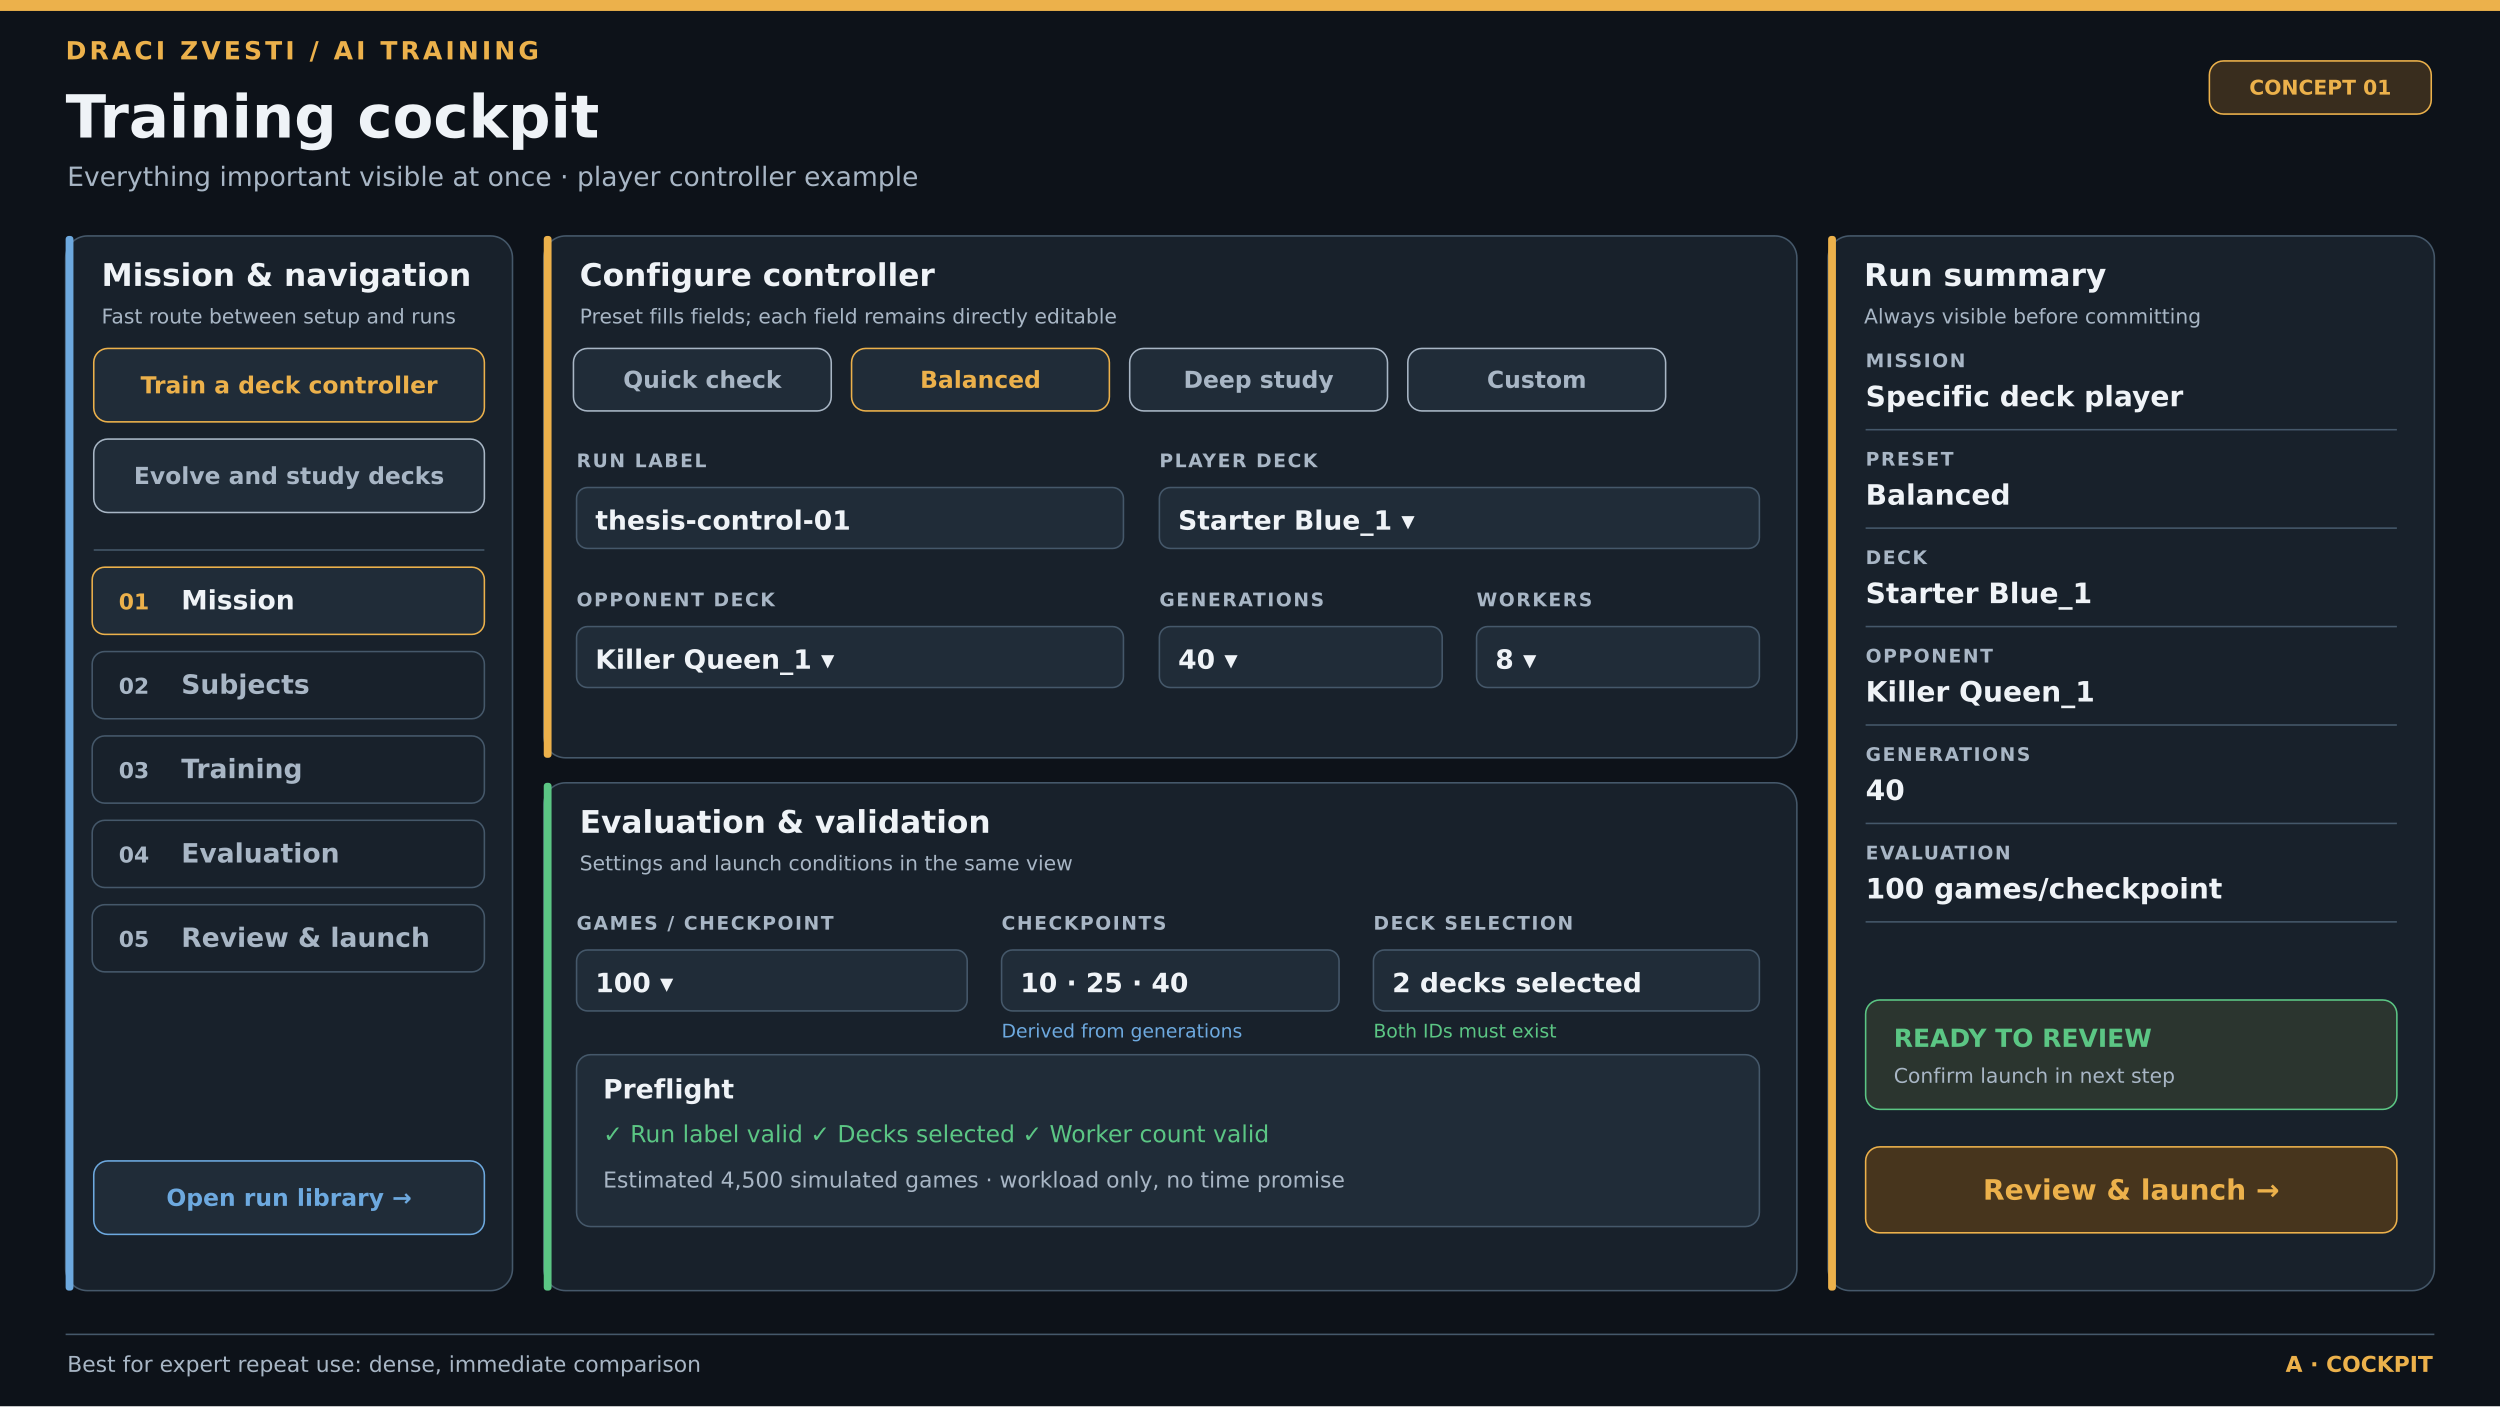
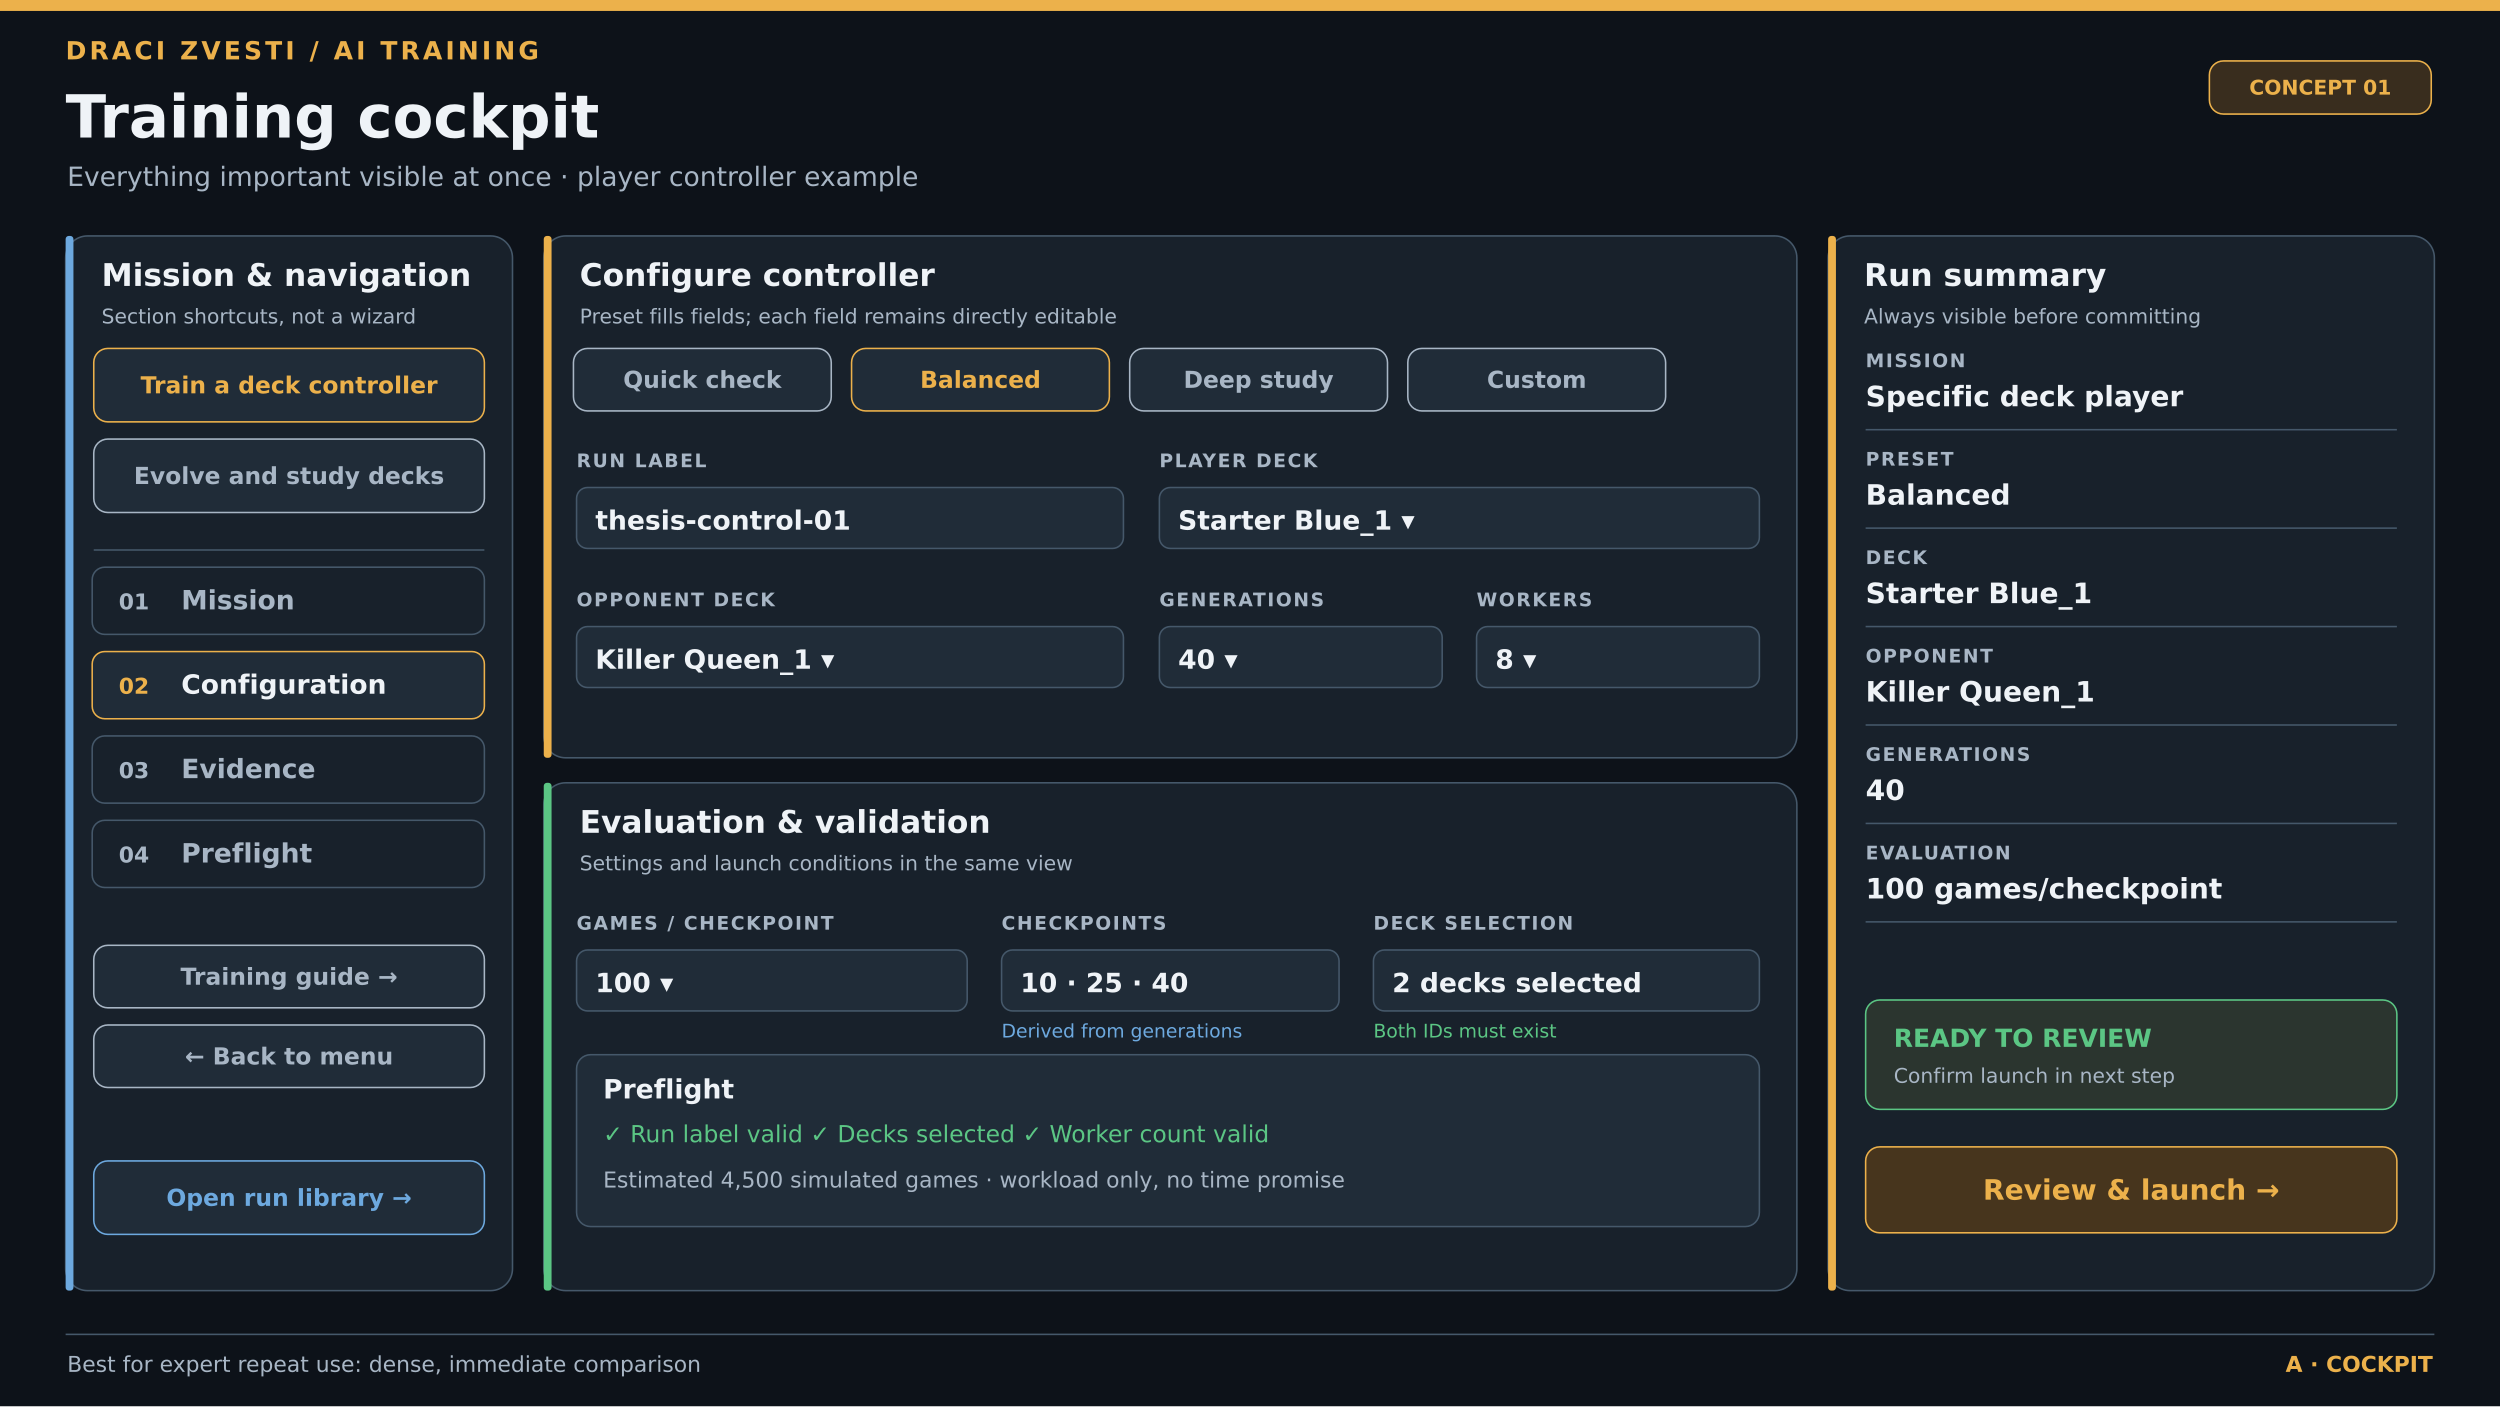
<svg xmlns="http://www.w3.org/2000/svg" width="1600" height="900" viewBox="0 0 1600 900">
  <rect width="1600" height="900" fill="#0d1219" />
  <rect x="0" y="0" width="1600" height="7" rx="0" fill="#ecb14b" />
  <text x="42" y="38" fill="#ecb14b" font-family="DejaVu Sans, sans-serif" font-size="16" font-weight="700" text-anchor="start" letter-spacing="2">DRACI ZVESTI  /  AI TRAINING</text>
  <text x="42" y="88" fill="#eff3f7" font-family="DejaVu Sans, sans-serif" font-size="38" font-weight="700" text-anchor="start" letter-spacing="0">Training cockpit</text>
  <text x="43" y="119" fill="#a8b6c5" font-family="DejaVu Sans, sans-serif" font-size="17" font-weight="400" text-anchor="start" letter-spacing="0">Everything important visible at once · player controller example</text>
  <rect x="1414" y="39" width="142" height="34" rx="9" fill="#392d1e" stroke="#ecb14b" stroke-width="1" />
  <text x="1485.0" y="60.55" fill="#ecb14b" font-family="DejaVu Sans, sans-serif" font-size="13" font-weight="700" text-anchor="middle" letter-spacing="0">CONCEPT 01</text>
  <rect x="42" y="151" width="286" height="675" rx="14" fill="#18212b" stroke="#45586a" stroke-width="1" />
  <rect x="42" y="151" width="5" height="675" rx="2" fill="#6da9df" />
  <text x="65" y="183" fill="#eff3f7" font-family="DejaVu Sans, sans-serif" font-size="20" font-weight="700" text-anchor="start" letter-spacing="0">Mission &amp; navigation</text>
-   <text x="65" y="207" fill="#a8b6c5" font-family="DejaVu Sans, sans-serif" font-size="13" font-weight="400" text-anchor="start" letter-spacing="0">Fast route between setup and runs</text>
+   <text x="65" y="207" fill="#a8b6c5" font-family="DejaVu Sans, sans-serif" font-size="13" font-weight="400" text-anchor="start" letter-spacing="0">Section shortcuts, not a wizard</text>
  <rect x="60" y="223" width="250" height="47" rx="9" fill="#202c38" stroke="#ecb14b" stroke-width="1" />
  <text x="185.0" y="251.75" fill="#ecb14b" font-family="DejaVu Sans, sans-serif" font-size="15" font-weight="700" text-anchor="middle" letter-spacing="0">Train a deck controller</text>
  <rect x="60" y="281" width="250" height="47" rx="9" fill="#202c38" stroke="#a8b6c5" stroke-width="1" />
  <text x="185.0" y="309.75" fill="#a8b6c5" font-family="DejaVu Sans, sans-serif" font-size="15" font-weight="700" text-anchor="middle" letter-spacing="0">Evolve and study decks</text>
  <path d="M60 352 L310 352" stroke="#45586a" stroke-width="1" />
-   <rect x="59" y="363" width="251" height="43" rx="8" fill="#202c38" stroke="#ecb14b" stroke-width="1" />
-   <text x="76" y="390" fill="#ecb14b" font-family="DejaVu Sans, sans-serif" font-size="14" font-weight="700" text-anchor="start" letter-spacing="0">01</text>
-   <text x="116" y="390" fill="#eff3f7" font-family="DejaVu Sans, sans-serif" font-size="17" font-weight="600" text-anchor="start" letter-spacing="0">Mission</text>
-   <rect x="59" y="417" width="251" height="43" rx="8" fill="#18212b" stroke="#45586a" stroke-width="1" />
-   <text x="76" y="444" fill="#a8b6c5" font-family="DejaVu Sans, sans-serif" font-size="14" font-weight="700" text-anchor="start" letter-spacing="0">02</text>
-   <text x="116" y="444" fill="#a8b6c5" font-family="DejaVu Sans, sans-serif" font-size="17" font-weight="600" text-anchor="start" letter-spacing="0">Subjects</text>
+   <rect x="59" y="363" width="251" height="43" rx="8" fill="#18212b" stroke="#45586a" stroke-width="1" />
+   <text x="76" y="390" fill="#a8b6c5" font-family="DejaVu Sans, sans-serif" font-size="14" font-weight="700" text-anchor="start" letter-spacing="0">01</text>
+   <text x="116" y="390" fill="#a8b6c5" font-family="DejaVu Sans, sans-serif" font-size="17" font-weight="600" text-anchor="start" letter-spacing="0">Mission</text>
+   <rect x="59" y="417" width="251" height="43" rx="8" fill="#202c38" stroke="#ecb14b" stroke-width="1" />
+   <text x="76" y="444" fill="#ecb14b" font-family="DejaVu Sans, sans-serif" font-size="14" font-weight="700" text-anchor="start" letter-spacing="0">02</text>
+   <text x="116" y="444" fill="#eff3f7" font-family="DejaVu Sans, sans-serif" font-size="17" font-weight="600" text-anchor="start" letter-spacing="0">Configuration</text>
  <rect x="59" y="471" width="251" height="43" rx="8" fill="#18212b" stroke="#45586a" stroke-width="1" />
  <text x="76" y="498" fill="#a8b6c5" font-family="DejaVu Sans, sans-serif" font-size="14" font-weight="700" text-anchor="start" letter-spacing="0">03</text>
-   <text x="116" y="498" fill="#a8b6c5" font-family="DejaVu Sans, sans-serif" font-size="17" font-weight="600" text-anchor="start" letter-spacing="0">Training</text>
+   <text x="116" y="498" fill="#a8b6c5" font-family="DejaVu Sans, sans-serif" font-size="17" font-weight="600" text-anchor="start" letter-spacing="0">Evidence</text>
  <rect x="59" y="525" width="251" height="43" rx="8" fill="#18212b" stroke="#45586a" stroke-width="1" />
  <text x="76" y="552" fill="#a8b6c5" font-family="DejaVu Sans, sans-serif" font-size="14" font-weight="700" text-anchor="start" letter-spacing="0">04</text>
-   <text x="116" y="552" fill="#a8b6c5" font-family="DejaVu Sans, sans-serif" font-size="17" font-weight="600" text-anchor="start" letter-spacing="0">Evaluation</text>
-   <rect x="59" y="579" width="251" height="43" rx="8" fill="#18212b" stroke="#45586a" stroke-width="1" />
-   <text x="76" y="606" fill="#a8b6c5" font-family="DejaVu Sans, sans-serif" font-size="14" font-weight="700" text-anchor="start" letter-spacing="0">05</text>
-   <text x="116" y="606" fill="#a8b6c5" font-family="DejaVu Sans, sans-serif" font-size="17" font-weight="600" text-anchor="start" letter-spacing="0">Review &amp; launch</text>
+   <text x="116" y="552" fill="#a8b6c5" font-family="DejaVu Sans, sans-serif" font-size="17" font-weight="600" text-anchor="start" letter-spacing="0">Preflight</text>
+   <rect x="60" y="605" width="250" height="40" rx="9" fill="#202c38" stroke="#a8b6c5" stroke-width="1" />
+   <text x="185.0" y="630.25" fill="#a8b6c5" font-family="DejaVu Sans, sans-serif" font-size="15" font-weight="700" text-anchor="middle" letter-spacing="0">Training guide  →</text>
+   <rect x="60" y="656" width="250" height="40" rx="9" fill="#202c38" stroke="#a8b6c5" stroke-width="1" />
+   <text x="185.0" y="681.25" fill="#a8b6c5" font-family="DejaVu Sans, sans-serif" font-size="15" font-weight="700" text-anchor="middle" letter-spacing="0">←  Back to menu</text>
  <rect x="60" y="743" width="250" height="47" rx="9" fill="#202c38" stroke="#6da9df" stroke-width="1" />
  <text x="185.0" y="771.75" fill="#6da9df" font-family="DejaVu Sans, sans-serif" font-size="15" font-weight="700" text-anchor="middle" letter-spacing="0">Open run library  →</text>
  <rect x="348" y="151" width="802" height="334" rx="14" fill="#18212b" stroke="#45586a" stroke-width="1" />
  <rect x="348" y="151" width="5" height="334" rx="2" fill="#ecb14b" />
  <text x="371" y="183" fill="#eff3f7" font-family="DejaVu Sans, sans-serif" font-size="20" font-weight="700" text-anchor="start" letter-spacing="0">Configure controller</text>
  <text x="371" y="207" fill="#a8b6c5" font-family="DejaVu Sans, sans-serif" font-size="13" font-weight="400" text-anchor="start" letter-spacing="0">Preset fills fields; each field remains directly editable</text>
  <rect x="367" y="223" width="165" height="40" rx="9" fill="#202c38" stroke="#a8b6c5" stroke-width="1" />
  <text x="449.5" y="248.25" fill="#a8b6c5" font-family="DejaVu Sans, sans-serif" font-size="15" font-weight="700" text-anchor="middle" letter-spacing="0">Quick check</text>
  <rect x="545" y="223" width="165" height="40" rx="9" fill="#202c38" stroke="#ecb14b" stroke-width="1" />
  <text x="627.5" y="248.25" fill="#ecb14b" font-family="DejaVu Sans, sans-serif" font-size="15" font-weight="700" text-anchor="middle" letter-spacing="0">Balanced</text>
  <rect x="723" y="223" width="165" height="40" rx="9" fill="#202c38" stroke="#a8b6c5" stroke-width="1" />
  <text x="805.5" y="248.25" fill="#a8b6c5" font-family="DejaVu Sans, sans-serif" font-size="15" font-weight="700" text-anchor="middle" letter-spacing="0">Deep study</text>
  <rect x="901" y="223" width="165" height="40" rx="9" fill="#202c38" stroke="#a8b6c5" stroke-width="1" />
  <text x="983.5" y="248.25" fill="#a8b6c5" font-family="DejaVu Sans, sans-serif" font-size="15" font-weight="700" text-anchor="middle" letter-spacing="0">Custom</text>
  <text x="369" y="299" fill="#a8b6c5" font-family="DejaVu Sans, sans-serif" font-size="12" font-weight="700" text-anchor="start" letter-spacing="1">RUN LABEL</text>
  <rect x="369" y="312" width="350" height="39" rx="7" fill="#202c38" stroke="#45586a" stroke-width="1" />
  <text x="381" y="339" fill="#eff3f7" font-family="DejaVu Sans, sans-serif" font-size="17" font-weight="600" text-anchor="start" letter-spacing="0">thesis-control-01</text>
  <text x="742" y="299" fill="#a8b6c5" font-family="DejaVu Sans, sans-serif" font-size="12" font-weight="700" text-anchor="start" letter-spacing="1">PLAYER DECK</text>
  <rect x="742" y="312" width="384" height="39" rx="7" fill="#202c38" stroke="#45586a" stroke-width="1" />
  <text x="754" y="339" fill="#eff3f7" font-family="DejaVu Sans, sans-serif" font-size="17" font-weight="600" text-anchor="start" letter-spacing="0">Starter Blue_1  ▾</text>
  <text x="369" y="388" fill="#a8b6c5" font-family="DejaVu Sans, sans-serif" font-size="12" font-weight="700" text-anchor="start" letter-spacing="1">OPPONENT DECK</text>
  <rect x="369" y="401" width="350" height="39" rx="7" fill="#202c38" stroke="#45586a" stroke-width="1" />
  <text x="381" y="428" fill="#eff3f7" font-family="DejaVu Sans, sans-serif" font-size="17" font-weight="600" text-anchor="start" letter-spacing="0">Killer Queen_1  ▾</text>
  <text x="742" y="388" fill="#a8b6c5" font-family="DejaVu Sans, sans-serif" font-size="12" font-weight="700" text-anchor="start" letter-spacing="1">GENERATIONS</text>
  <rect x="742" y="401" width="181" height="39" rx="7" fill="#202c38" stroke="#45586a" stroke-width="1" />
  <text x="754" y="428" fill="#eff3f7" font-family="DejaVu Sans, sans-serif" font-size="17" font-weight="600" text-anchor="start" letter-spacing="0">40  ▾</text>
  <text x="945" y="388" fill="#a8b6c5" font-family="DejaVu Sans, sans-serif" font-size="12" font-weight="700" text-anchor="start" letter-spacing="1">WORKERS</text>
  <rect x="945" y="401" width="181" height="39" rx="7" fill="#202c38" stroke="#45586a" stroke-width="1" />
  <text x="957" y="428" fill="#eff3f7" font-family="DejaVu Sans, sans-serif" font-size="17" font-weight="600" text-anchor="start" letter-spacing="0">8  ▾</text>
  <rect x="348" y="501" width="802" height="325" rx="14" fill="#18212b" stroke="#45586a" stroke-width="1" />
  <rect x="348" y="501" width="5" height="325" rx="2" fill="#5bc684" />
  <text x="371" y="533" fill="#eff3f7" font-family="DejaVu Sans, sans-serif" font-size="20" font-weight="700" text-anchor="start" letter-spacing="0">Evaluation &amp; validation</text>
  <text x="371" y="557" fill="#a8b6c5" font-family="DejaVu Sans, sans-serif" font-size="13" font-weight="400" text-anchor="start" letter-spacing="0">Settings and launch conditions in the same view</text>
  <text x="369" y="595" fill="#a8b6c5" font-family="DejaVu Sans, sans-serif" font-size="12" font-weight="700" text-anchor="start" letter-spacing="1">GAMES / CHECKPOINT</text>
  <rect x="369" y="608" width="250" height="39" rx="7" fill="#202c38" stroke="#45586a" stroke-width="1" />
  <text x="381" y="635" fill="#eff3f7" font-family="DejaVu Sans, sans-serif" font-size="17" font-weight="600" text-anchor="start" letter-spacing="0">100  ▾</text>
  <text x="641" y="595" fill="#a8b6c5" font-family="DejaVu Sans, sans-serif" font-size="12" font-weight="700" text-anchor="start" letter-spacing="1">CHECKPOINTS</text>
  <rect x="641" y="608" width="216" height="39" rx="7" fill="#202c38" stroke="#45586a" stroke-width="1" />
  <text x="653" y="635" fill="#eff3f7" font-family="DejaVu Sans, sans-serif" font-size="17" font-weight="600" text-anchor="start" letter-spacing="0">10 · 25 · 40</text>
  <text x="641" y="664" fill="#6da9df" font-family="DejaVu Sans, sans-serif" font-size="12" font-weight="400" text-anchor="start" letter-spacing="0">Derived from generations</text>
  <text x="879" y="595" fill="#a8b6c5" font-family="DejaVu Sans, sans-serif" font-size="12" font-weight="700" text-anchor="start" letter-spacing="1">DECK SELECTION</text>
  <rect x="879" y="608" width="247" height="39" rx="7" fill="#202c38" stroke="#45586a" stroke-width="1" />
  <text x="891" y="635" fill="#eff3f7" font-family="DejaVu Sans, sans-serif" font-size="17" font-weight="600" text-anchor="start" letter-spacing="0">2 decks selected</text>
  <text x="879" y="664" fill="#5bc684" font-family="DejaVu Sans, sans-serif" font-size="12" font-weight="400" text-anchor="start" letter-spacing="0">Both IDs must exist</text>
  <rect x="369" y="675" width="757" height="110" rx="9" fill="#202c38" stroke="#45586a" stroke-width="1" />
  <text x="386" y="703" fill="#eff3f7" font-family="DejaVu Sans, sans-serif" font-size="17" font-weight="700" text-anchor="start" letter-spacing="0">Preflight</text>
  <text x="386" y="731" fill="#5bc684" font-family="DejaVu Sans, sans-serif" font-size="15" font-weight="400" text-anchor="start" letter-spacing="0">✓  Run label valid      ✓  Decks selected      ✓  Worker count valid</text>
  <text x="386" y="760" fill="#a8b6c5" font-family="DejaVu Sans, sans-serif" font-size="14" font-weight="400" text-anchor="start" letter-spacing="0">Estimated 4,500 simulated games · workload only, no time promise</text>
  <rect x="1170" y="151" width="388" height="675" rx="14" fill="#18212b" stroke="#45586a" stroke-width="1" />
  <rect x="1170" y="151" width="5" height="675" rx="2" fill="#ecb14b" />
  <text x="1193" y="183" fill="#eff3f7" font-family="DejaVu Sans, sans-serif" font-size="20" font-weight="700" text-anchor="start" letter-spacing="0">Run summary</text>
  <text x="1193" y="207" fill="#a8b6c5" font-family="DejaVu Sans, sans-serif" font-size="13" font-weight="400" text-anchor="start" letter-spacing="0">Always visible before committing</text>
  <text x="1194" y="235" fill="#a8b6c5" font-family="DejaVu Sans, sans-serif" font-size="12" font-weight="700" text-anchor="start" letter-spacing="1">MISSION</text>
  <text x="1194" y="260" fill="#eff3f7" font-family="DejaVu Sans, sans-serif" font-size="18" font-weight="600" text-anchor="start" letter-spacing="0">Specific deck player</text>
  <path d="M1194 275 L1534 275" stroke="#45586a" stroke-width="1" />
  <text x="1194" y="298" fill="#a8b6c5" font-family="DejaVu Sans, sans-serif" font-size="12" font-weight="700" text-anchor="start" letter-spacing="1">PRESET</text>
  <text x="1194" y="323" fill="#eff3f7" font-family="DejaVu Sans, sans-serif" font-size="18" font-weight="600" text-anchor="start" letter-spacing="0">Balanced</text>
  <path d="M1194 338 L1534 338" stroke="#45586a" stroke-width="1" />
  <text x="1194" y="361" fill="#a8b6c5" font-family="DejaVu Sans, sans-serif" font-size="12" font-weight="700" text-anchor="start" letter-spacing="1">DECK</text>
  <text x="1194" y="386" fill="#eff3f7" font-family="DejaVu Sans, sans-serif" font-size="18" font-weight="600" text-anchor="start" letter-spacing="0">Starter Blue_1</text>
  <path d="M1194 401 L1534 401" stroke="#45586a" stroke-width="1" />
  <text x="1194" y="424" fill="#a8b6c5" font-family="DejaVu Sans, sans-serif" font-size="12" font-weight="700" text-anchor="start" letter-spacing="1">OPPONENT</text>
  <text x="1194" y="449" fill="#eff3f7" font-family="DejaVu Sans, sans-serif" font-size="18" font-weight="600" text-anchor="start" letter-spacing="0">Killer Queen_1</text>
  <path d="M1194 464 L1534 464" stroke="#45586a" stroke-width="1" />
  <text x="1194" y="487" fill="#a8b6c5" font-family="DejaVu Sans, sans-serif" font-size="12" font-weight="700" text-anchor="start" letter-spacing="1">GENERATIONS</text>
  <text x="1194" y="512" fill="#eff3f7" font-family="DejaVu Sans, sans-serif" font-size="18" font-weight="600" text-anchor="start" letter-spacing="0">40</text>
  <path d="M1194 527 L1534 527" stroke="#45586a" stroke-width="1" />
  <text x="1194" y="550" fill="#a8b6c5" font-family="DejaVu Sans, sans-serif" font-size="12" font-weight="700" text-anchor="start" letter-spacing="1">EVALUATION</text>
  <text x="1194" y="575" fill="#eff3f7" font-family="DejaVu Sans, sans-serif" font-size="18" font-weight="600" text-anchor="start" letter-spacing="0">100 games/checkpoint</text>
  <path d="M1194 590 L1534 590" stroke="#45586a" stroke-width="1" />
  <rect x="1194" y="640" width="340" height="70" rx="9" fill="#2b352f" stroke="#5bc684" stroke-width="1" />
  <text x="1212" y="670" fill="#5bc684" font-family="DejaVu Sans, sans-serif" font-size="16" font-weight="700" text-anchor="start" letter-spacing="0">READY TO REVIEW</text>
  <text x="1212" y="693" fill="#a8b6c5" font-family="DejaVu Sans, sans-serif" font-size="13" font-weight="400" text-anchor="start" letter-spacing="0">Confirm launch in next step</text>
  <rect x="1194" y="734" width="340" height="55" rx="9" fill="#47351d" stroke="#ecb14b" stroke-width="1" />
  <text x="1364.0" y="767.8" fill="#ecb14b" font-family="DejaVu Sans, sans-serif" font-size="18" font-weight="700" text-anchor="middle" letter-spacing="0">Review &amp; launch  →</text>
  <path d="M42 854 L1558 854" stroke="#45586a" stroke-width="1" />
  <text x="43" y="878" fill="#a8b6c5" font-family="DejaVu Sans, sans-serif" font-size="14" font-weight="400" text-anchor="start" letter-spacing="0">Best for expert repeat use: dense, immediate comparison</text>
  <text x="1557" y="878" fill="#ecb14b" font-family="DejaVu Sans, sans-serif" font-size="14" font-weight="700" text-anchor="end" letter-spacing="0">A  ·  COCKPIT</text>
</svg>
